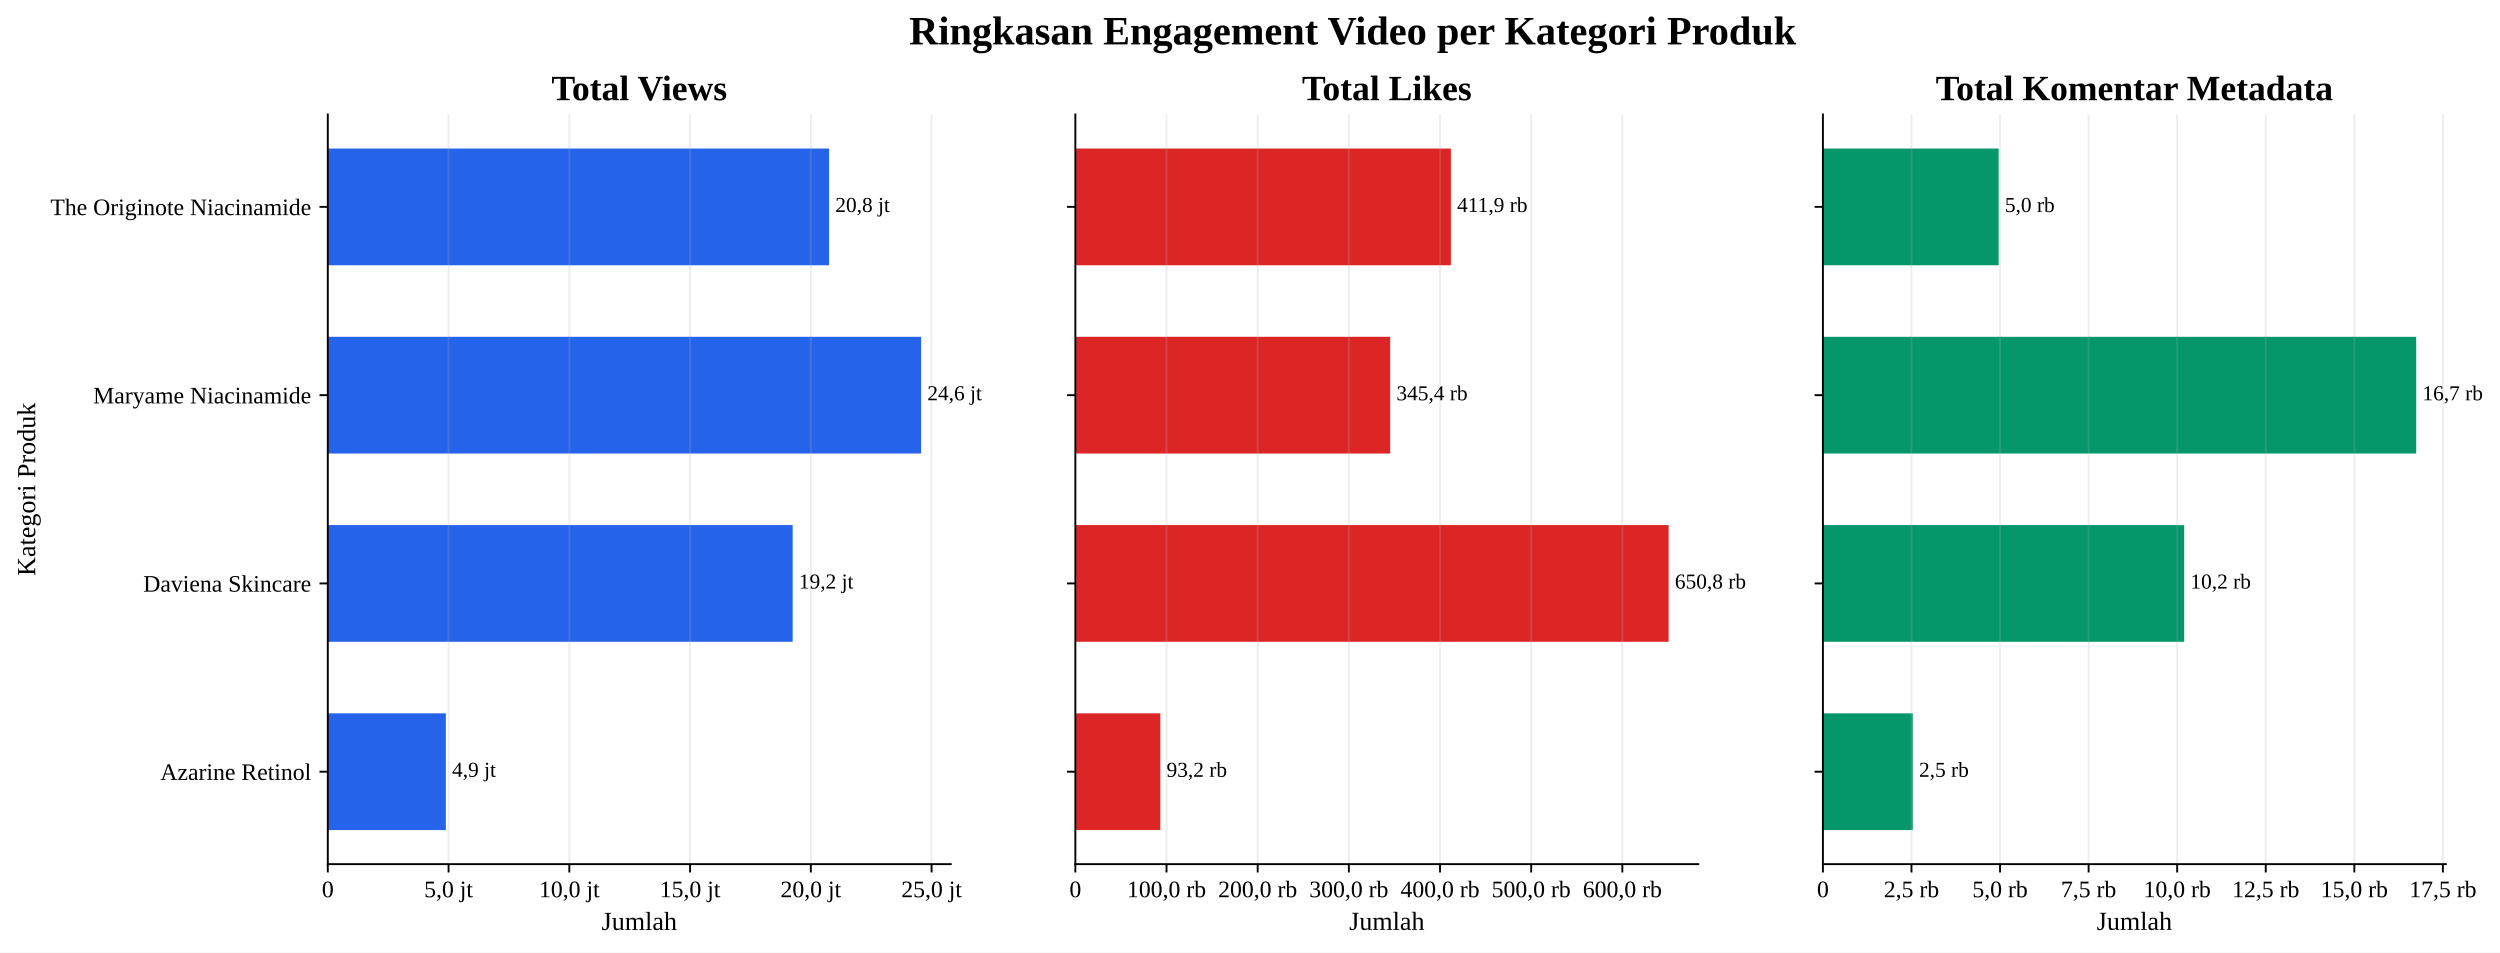
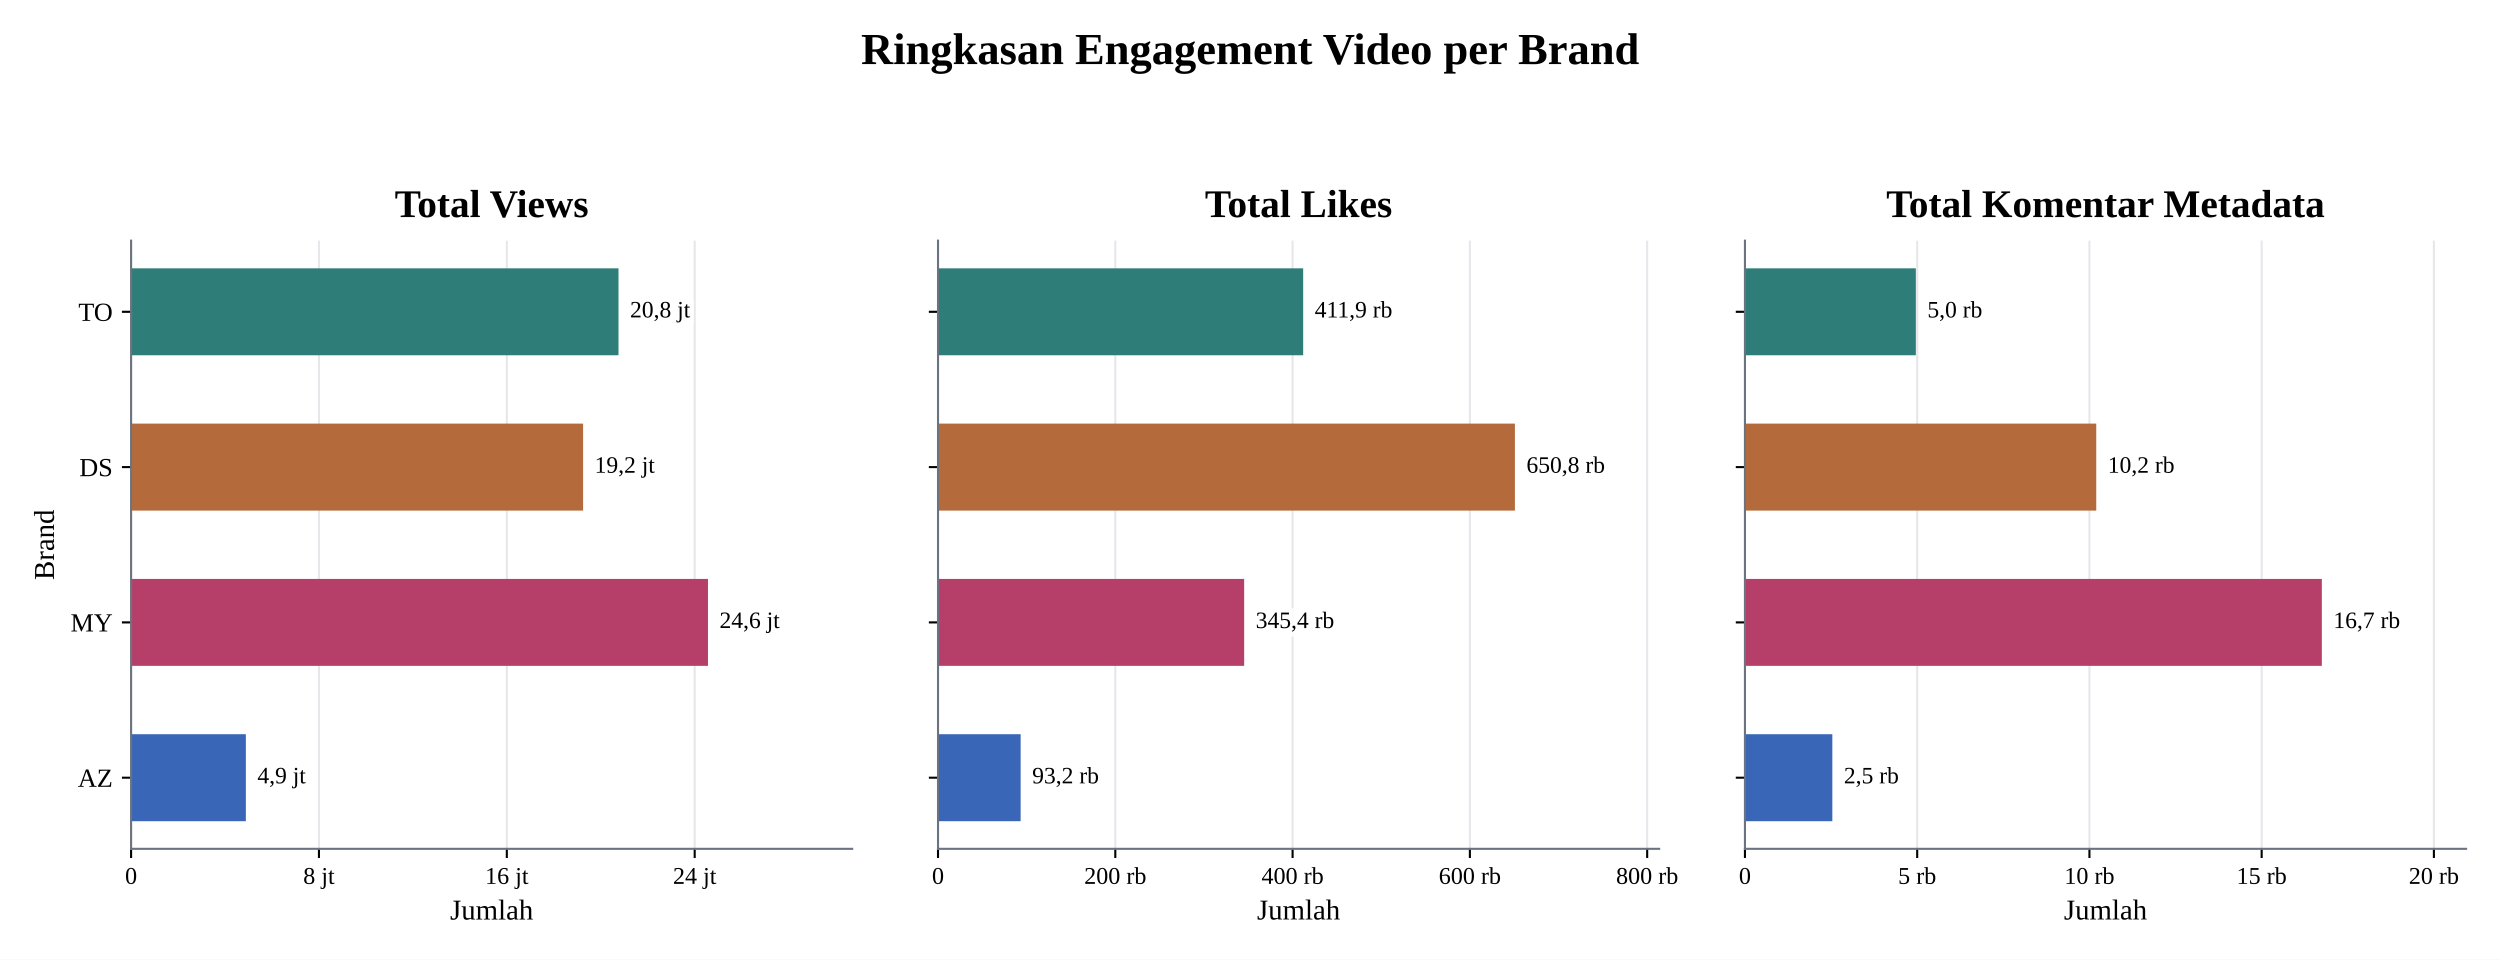
- <svg xmlns="http://www.w3.org/2000/svg" xmlns:xlink="http://www.w3.org/1999/xlink" width="1053.793pt" height="401.545pt" viewBox="0 0 1053.793 401.545" version="1.1">
+ <svg xmlns="http://www.w3.org/2000/svg" xmlns:xlink="http://www.w3.org/1999/xlink" width="954.838pt" height="366.525pt" viewBox="0 0 954.838 366.525" version="1.1">
  <defs>
    <style type="text/css">*{stroke-linejoin: round; stroke-linecap: butt}</style>
  </defs>
  <g id="figure_1">
    <g id="patch_1">
-       <path d="M 0 401.545  L 1053.793 401.545  L 1053.793 -0  L 0 -0  z " style="fill: #ffffff" />
+       <path d="M 0 366.525  L 954.838 366.525  L 954.838 0  L 0 0  z " style="fill: #ffffff" />
    </g>
    <g id="axes_1">
      <g id="patch_2">
-         <path d="M 138.174 364.248  L 400.762 364.248  L 400.762 48.24  L 138.174 48.24  z " style="fill: #ffffff" />
-       </g>
-       <g id="patch_3">
-         <path d="M 138.174 349.884  L 187.93 349.884  L 187.93 300.681  L 138.174 300.681  z " clip-path="url(#p940e2d98d1)" style="fill: #2563eb" />
-       </g>
-       <g id="patch_4">
-         <path d="M 138.174 270.525  L 334.117 270.525  L 334.117 221.322  L 138.174 221.322  z " clip-path="url(#p940e2d98d1)" style="fill: #2563eb" />
-       </g>
-       <g id="patch_5">
-         <path d="M 138.174 191.166  L 388.258 191.166  L 388.258 141.963  L 138.174 141.963  z " clip-path="url(#p940e2d98d1)" style="fill: #2563eb" />
-       </g>
-       <g id="patch_6">
-         <path d="M 138.174 111.807  L 349.469 111.807  L 349.469 62.604  L 138.174 62.604  z " clip-path="url(#p940e2d98d1)" style="fill: #2563eb" />
+         <path d="M 50.065 324.196  L 325.486 324.196  L 325.486 91.917  L 50.065 91.917  z " style="fill: #ffffff" />
      </g>
      <g id="matplotlib.axis_1">
        <g id="xtick_1">
          <g id="line2d_1">
-             <path d="M 138.174 364.248  L 138.174 48.24  " clip-path="url(#p940e2d98d1)" style="fill: none; stroke: #b0b0b0; stroke-opacity: 0.22; stroke-width: 0.8; stroke-linecap: square" />
+             <path d="M 50.065 324.196  L 50.065 91.917  " clip-path="url(#pe7dec91b19)" style="fill: none; stroke: #e5e7eb; stroke-width: 0.8; stroke-linecap: square" />
          </g>
          <g id="line2d_2">
            <defs>
-               <path id="m0e586b2948" d="M 0 0  L 0 3.5  " style="stroke: #000000; stroke-width: 0.8" />
+               <path id="mc3ef4a81cd" d="M 0 0  L 0 3.5  " style="stroke: #000000; stroke-width: 0.8" />
            </defs>
            <g>
-               <use xlink:href="#m0e586b2948" x="138.174" y="364.248" style="stroke: #000000; stroke-width: 0.8" />
+               <use xlink:href="#mc3ef4a81cd" x="50.065" y="324.196" style="stroke: #000000; stroke-width: 0.8" />
            </g>
          </g>
          <g id="text_1">
-             <text style="font: 10px 'Times New Roman', 'Times', 'DejaVu Serif', serif; text-anchor: middle" x="138.174" y="378.192" transform="rotate(-0 138.1742 378.1918)">0</text>
+             <text style="font: 9.2px 'Times New Roman', 'Times', 'DejaVu Serif', serif; text-anchor: middle" x="50.065" y="337.584" transform="rotate(-0 50.06516 337.5842)">0</text>
          </g>
        </g>
        <g id="xtick_2">
          <g id="line2d_3">
-             <path d="M 189.075 364.248  L 189.075 48.24  " clip-path="url(#p940e2d98d1)" style="fill: none; stroke: #b0b0b0; stroke-opacity: 0.22; stroke-width: 0.8; stroke-linecap: square" />
+             <path d="M 121.819 324.196  L 121.819 91.917  " clip-path="url(#pe7dec91b19)" style="fill: none; stroke: #e5e7eb; stroke-width: 0.8; stroke-linecap: square" />
          </g>
          <g id="line2d_4">
            <g>
-               <use xlink:href="#m0e586b2948" x="189.075" y="364.248" style="stroke: #000000; stroke-width: 0.8" />
+               <use xlink:href="#mc3ef4a81cd" x="121.819" y="324.196" style="stroke: #000000; stroke-width: 0.8" />
            </g>
          </g>
          <g id="text_2">
-             <text style="font: 10px 'Times New Roman', 'Times', 'DejaVu Serif', serif; text-anchor: middle" x="189.075" y="378.196" transform="rotate(-0 189.0749 378.1964)">5,0 jt</text>
+             <text style="font: 9.2px 'Times New Roman', 'Times', 'DejaVu Serif', serif; text-anchor: middle" x="121.819" y="337.589" transform="rotate(-0 121.8189 337.5886)">8 jt</text>
          </g>
        </g>
        <g id="xtick_3">
          <g id="line2d_5">
-             <path d="M 239.976 364.248  L 239.976 48.24  " clip-path="url(#p940e2d98d1)" style="fill: none; stroke: #b0b0b0; stroke-opacity: 0.22; stroke-width: 0.8; stroke-linecap: square" />
+             <path d="M 193.573 324.196  L 193.573 91.917  " clip-path="url(#pe7dec91b19)" style="fill: none; stroke: #e5e7eb; stroke-width: 0.8; stroke-linecap: square" />
          </g>
          <g id="line2d_6">
            <g>
-               <use xlink:href="#m0e586b2948" x="239.976" y="364.248" style="stroke: #000000; stroke-width: 0.8" />
+               <use xlink:href="#mc3ef4a81cd" x="193.573" y="324.196" style="stroke: #000000; stroke-width: 0.8" />
            </g>
          </g>
          <g id="text_3">
-             <text style="font: 10px 'Times New Roman', 'Times', 'DejaVu Serif', serif; text-anchor: middle" x="239.976" y="378.196" transform="rotate(-0 239.9755 378.1964)">10,0 jt</text>
+             <text style="font: 9.2px 'Times New Roman', 'Times', 'DejaVu Serif', serif; text-anchor: middle" x="193.573" y="337.589" transform="rotate(-0 193.5726 337.5886)">16 jt</text>
          </g>
        </g>
        <g id="xtick_4">
          <g id="line2d_7">
-             <path d="M 290.876 364.248  L 290.876 48.24  " clip-path="url(#p940e2d98d1)" style="fill: none; stroke: #b0b0b0; stroke-opacity: 0.22; stroke-width: 0.8; stroke-linecap: square" />
+             <path d="M 265.326 324.196  L 265.326 91.917  " clip-path="url(#pe7dec91b19)" style="fill: none; stroke: #e5e7eb; stroke-width: 0.8; stroke-linecap: square" />
          </g>
          <g id="line2d_8">
            <g>
-               <use xlink:href="#m0e586b2948" x="290.876" y="364.248" style="stroke: #000000; stroke-width: 0.8" />
+               <use xlink:href="#mc3ef4a81cd" x="265.326" y="324.196" style="stroke: #000000; stroke-width: 0.8" />
            </g>
          </g>
          <g id="text_4">
-             <text style="font: 10px 'Times New Roman', 'Times', 'DejaVu Serif', serif; text-anchor: middle" x="290.876" y="378.196" transform="rotate(-0 290.8762 378.1964)">15,0 jt</text>
-           </g>
-         </g>
-         <g id="xtick_5">
-           <g id="line2d_9">
-             <path d="M 341.777 364.248  L 341.777 48.24  " clip-path="url(#p940e2d98d1)" style="fill: none; stroke: #b0b0b0; stroke-opacity: 0.22; stroke-width: 0.8; stroke-linecap: square" />
-           </g>
-           <g id="line2d_10">
-             <g>
-               <use xlink:href="#m0e586b2948" x="341.777" y="364.248" style="stroke: #000000; stroke-width: 0.8" />
-             </g>
-           </g>
-           <g id="text_5">
-             <text style="font: 10px 'Times New Roman', 'Times', 'DejaVu Serif', serif; text-anchor: middle" x="341.777" y="378.196" transform="rotate(-0 341.7768 378.1964)">20,0 jt</text>
-           </g>
-         </g>
-         <g id="xtick_6">
-           <g id="line2d_11">
-             <path d="M 392.677 364.248  L 392.677 48.24  " clip-path="url(#p940e2d98d1)" style="fill: none; stroke: #b0b0b0; stroke-opacity: 0.22; stroke-width: 0.8; stroke-linecap: square" />
-           </g>
-           <g id="line2d_12">
-             <g>
-               <use xlink:href="#m0e586b2948" x="392.677" y="364.248" style="stroke: #000000; stroke-width: 0.8" />
-             </g>
-           </g>
-           <g id="text_6">
-             <text style="font: 10px 'Times New Roman', 'Times', 'DejaVu Serif', serif; text-anchor: middle" x="392.677" y="378.196" transform="rotate(-0 392.6774 378.1964)">25,0 jt</text>
-           </g>
-         </g>
-         <g id="text_7">
-           <text style="font: 11px 'Times New Roman', 'Times', 'DejaVu Serif', serif; text-anchor: middle" x="269.468" y="391.992" transform="rotate(-0 269.4683 391.9924)">Jumlah</text>
+             <text style="font: 9.2px 'Times New Roman', 'Times', 'DejaVu Serif', serif; text-anchor: middle" x="265.326" y="337.589" transform="rotate(-0 265.3263 337.5886)">24 jt</text>
+           </g>
+         </g>
+         <g id="text_5">
+           <text style="font: 11px 'Times New Roman', 'Times', 'DejaVu Serif', serif; text-anchor: middle" x="187.776" y="351.212" transform="rotate(-0 187.7757 351.2119)">Jumlah</text>
        </g>
      </g>
      <g id="matplotlib.axis_2">
        <g id="ytick_1">
-           <g id="line2d_13">
+           <g id="line2d_9">
            <defs>
-               <path id="m86dd9cea70" d="M 0 0  L -3.5 0  " style="stroke: #000000; stroke-width: 0.8" />
+               <path id="m87b5bd0a2f" d="M 0 0  L -3.5 0  " style="stroke: #000000; stroke-width: 0.8" />
            </defs>
            <g>
-               <use xlink:href="#m86dd9cea70" x="138.174" y="325.283" style="stroke: #000000; stroke-width: 0.8" />
+               <use xlink:href="#m87b5bd0a2f" x="50.065" y="119.083" style="stroke: #000000; stroke-width: 0.8" />
+             </g>
+           </g>
+           <g id="text_6">
+             <text style="font: 10px 'Times New Roman', 'Times', 'DejaVu Serif', serif; text-anchor: end" x="43.065" y="122.555" transform="rotate(-0 43.06516 122.5553)">TO</text>
+           </g>
+         </g>
+         <g id="ytick_2">
+           <g id="line2d_10">
+             <g>
+               <use xlink:href="#m87b5bd0a2f" x="50.065" y="178.399" style="stroke: #000000; stroke-width: 0.8" />
+             </g>
+           </g>
+           <g id="text_7">
+             <text style="font: 10px 'Times New Roman', 'Times', 'DejaVu Serif', serif; text-anchor: end" x="43.065" y="181.871" transform="rotate(-0 43.06516 181.8707)">DS</text>
+           </g>
+         </g>
+         <g id="ytick_3">
+           <g id="line2d_11">
+             <g>
+               <use xlink:href="#m87b5bd0a2f" x="50.065" y="237.714" style="stroke: #000000; stroke-width: 0.8" />
            </g>
          </g>
          <g id="text_8">
-             <text style="font: 10px 'Times New Roman', 'Times', 'DejaVu Serif', serif; text-anchor: end" x="131.174" y="328.755" transform="rotate(-0 131.1742 328.7545)">Azarine Retinol</text>
-           </g>
-         </g>
-         <g id="ytick_2">
-           <g id="line2d_14">
-             <g>
-               <use xlink:href="#m86dd9cea70" x="138.174" y="245.924" style="stroke: #000000; stroke-width: 0.8" />
+             <text style="font: 10px 'Times New Roman', 'Times', 'DejaVu Serif', serif; text-anchor: end" x="43.065" y="241.186" transform="rotate(-0 43.06516 241.1861)">MY</text>
+           </g>
+         </g>
+         <g id="ytick_4">
+           <g id="line2d_12">
+             <g>
+               <use xlink:href="#m87b5bd0a2f" x="50.065" y="297.03" style="stroke: #000000; stroke-width: 0.8" />
            </g>
          </g>
          <g id="text_9">
-             <text style="font: 10px 'Times New Roman', 'Times', 'DejaVu Serif', serif; text-anchor: end" x="131.174" y="249.395" transform="rotate(-0 131.1742 249.3954)">Daviena Skincare</text>
-           </g>
-         </g>
-         <g id="ytick_3">
-           <g id="line2d_15">
-             <g>
-               <use xlink:href="#m86dd9cea70" x="138.174" y="166.564" style="stroke: #000000; stroke-width: 0.8" />
-             </g>
-           </g>
-           <g id="text_10">
-             <text style="font: 10px 'Times New Roman', 'Times', 'DejaVu Serif', serif; text-anchor: end" x="131.174" y="170.036" transform="rotate(-0 131.1742 170.0363)">Maryame Niacinamide</text>
-           </g>
-         </g>
-         <g id="ytick_4">
-           <g id="line2d_16">
-             <g>
-               <use xlink:href="#m86dd9cea70" x="138.174" y="87.205" style="stroke: #000000; stroke-width: 0.8" />
-             </g>
-           </g>
-           <g id="text_11">
-             <text style="font: 10px 'Times New Roman', 'Times', 'DejaVu Serif', serif; text-anchor: end" x="131.174" y="90.677" transform="rotate(-0 131.1742 90.6772)">The Originote Niacinamide</text>
-           </g>
-         </g>
-         <g id="text_12">
-           <text style="font: 11px 'Times New Roman', 'Times', 'DejaVu Serif', serif; text-anchor: middle" x="14.838" y="206.244" transform="rotate(-90 14.83812 206.244)">Kategori Produk</text>
-         </g>
+             <text style="font: 10px 'Times New Roman', 'Times', 'DejaVu Serif', serif; text-anchor: end" x="43.065" y="300.501" transform="rotate(-0 43.06516 300.5014)">AZ</text>
+           </g>
+         </g>
+         <g id="text_10">
+           <text style="font: 11px 'Times New Roman', 'Times', 'DejaVu Serif', serif; text-anchor: middle" x="20.598" y="208.056" transform="rotate(-90 20.59812 208.0565)">Brand</text>
+         </g>
+       </g>
+       <g id="patch_3">
+         <path d="M 50.065 102.475  L 236.227 102.475  L 236.227 135.692  L 50.065 135.692  z " clip-path="url(#pe7dec91b19)" style="fill: #2e7d78" />
+       </g>
+       <g id="patch_4">
+         <path d="M 50.065 161.791  L 222.701 161.791  L 222.701 195.007  L 50.065 195.007  z " clip-path="url(#pe7dec91b19)" style="fill: #b46a3a" />
+       </g>
+       <g id="patch_5">
+         <path d="M 50.065 221.106  L 270.402 221.106  L 270.402 254.322  L 50.065 254.322  z " clip-path="url(#pe7dec91b19)" style="fill: #b63f6a" />
+       </g>
+       <g id="patch_6">
+         <path d="M 50.065 280.421  L 93.902 280.421  L 93.902 313.638  L 50.065 313.638  z " clip-path="url(#pe7dec91b19)" style="fill: #3a66b7" />
      </g>
      <g id="patch_7">
-         <path d="M 138.174 364.248  L 138.174 48.24  " style="fill: none; stroke: #000000; stroke-width: 0.8; stroke-linejoin: miter; stroke-linecap: square" />
+         <path d="M 50.065 324.196  L 50.065 91.917  " style="fill: none; stroke: #6b7280; stroke-width: 0.8; stroke-linejoin: miter; stroke-linecap: square" />
      </g>
      <g id="patch_8">
-         <path d="M 138.174 364.248  L 400.762 364.248  " style="fill: none; stroke: #000000; stroke-width: 0.8; stroke-linejoin: miter; stroke-linecap: square" />
+         <path d="M 50.065 324.196  L 325.486 324.196  " style="fill: none; stroke: #6b7280; stroke-width: 0.8; stroke-linejoin: miter; stroke-linecap: square" />
+       </g>
+       <g id="text_11">
+         <g id="patch_9">
+           <path d="M 240.633 124.531  L 263.634 124.531  Q 264.984 124.531 264.984 123.181  L 264.984 114.986  Q 264.984 113.636 263.634 113.636  L 240.633 113.636  Q 239.283 113.636 239.283 114.986  L 239.283 123.181  Q 239.283 124.531 240.633 124.531  z " style="fill: #ffffff; opacity: 0.82" />
+         </g>
+         <text style="font: 9px 'Times New Roman', 'Times', 'DejaVu Serif', serif; text-anchor: start" x="240.633" y="121.239" transform="rotate(-0 240.6333 121.2392)">20,8 jt</text>
+       </g>
+       <g id="text_12">
+         <g id="patch_10">
+           <path d="M 227.108 183.847  L 250.108 183.847  Q 251.458 183.847 251.458 182.497  L 251.458 174.301  Q 251.458 172.951 250.108 172.951  L 227.108 172.951  Q 225.758 172.951 225.758 174.301  L 225.758 182.497  Q 225.758 183.847 227.108 183.847  z " style="fill: #ffffff; opacity: 0.82" />
+         </g>
+         <text style="font: 9px 'Times New Roman', 'Times', 'DejaVu Serif', serif; text-anchor: start" x="227.108" y="180.555" transform="rotate(-0 227.1078 180.5546)">19,2 jt</text>
      </g>
      <g id="text_13">
-         <text style="font: 9px 'Times New Roman', 'Times', 'DejaVu Serif', serif; text-anchor: start" x="190.555" y="327.438" transform="rotate(-0 190.5555 327.4385)">4,9 jt</text>
+         <g id="patch_11">
+           <path d="M 274.809 243.162  L 297.809 243.162  Q 299.159 243.162 299.159 241.812  L 299.159 233.616  Q 299.159 232.266 297.809 232.266  L 274.809 232.266  Q 273.459 232.266 273.459 233.616  L 273.459 241.812  Q 273.459 243.162 274.809 243.162  z " style="fill: #ffffff; opacity: 0.82" />
+         </g>
+         <text style="font: 9px 'Times New Roman', 'Times', 'DejaVu Serif', serif; text-anchor: start" x="274.809" y="239.87" transform="rotate(-0 274.8087 239.87)">24,6 jt</text>
      </g>
      <g id="text_14">
-         <text style="font: 9px 'Times New Roman', 'Times', 'DejaVu Serif', serif; text-anchor: start" x="336.743" y="248.079" transform="rotate(-0 336.7432 248.0793)">19,2 jt</text>
+         <g id="patch_12">
+           <path d="M 98.309 302.477  L 116.81 302.477  Q 118.16 302.477 118.16 301.127  L 118.16 292.932  Q 118.16 291.582 116.81 291.582  L 98.309 291.582  Q 96.959 291.582 96.959 292.932  L 96.959 301.127  Q 96.959 302.477 98.309 302.477  z " style="fill: #ffffff; opacity: 0.82" />
+         </g>
+         <text style="font: 9px 'Times New Roman', 'Times', 'DejaVu Serif', serif; text-anchor: start" x="98.309" y="299.185" transform="rotate(-0 98.30893 299.1853)">4,9 jt</text>
      </g>
      <g id="text_15">
-         <text style="font: 9px 'Times New Roman', 'Times', 'DejaVu Serif', serif; text-anchor: start" x="390.884" y="168.72" transform="rotate(-0 390.8841 168.7202)">24,6 jt</text>
-       </g>
-       <g id="text_16">
-         <text style="font: 9px 'Times New Roman', 'Times', 'DejaVu Serif', serif; text-anchor: start" x="352.095" y="89.361" transform="rotate(-0 352.0948 89.36111)">20,8 jt</text>
-       </g>
-       <g id="text_17">
-         <text style="font: 700 15px 'Times New Roman', 'Times', 'DejaVu Serif', serif; text-anchor: middle" x="269.468" y="42.24" transform="rotate(-0 269.4683 42.24)">Total Views</text>
+         <text style="font: 700 15px 'Times New Roman', 'Times', 'DejaVu Serif', serif; text-anchor: middle" x="187.776" y="82.917" transform="rotate(-0 187.7757 82.917)">Total Views</text>
      </g>
    </g>
    <g id="axes_2">
-       <g id="patch_9">
-         <path d="M 453.28 364.248  L 715.868 364.248  L 715.868 48.24  L 453.28 48.24  z " style="fill: #ffffff" />
-       </g>
-       <g id="patch_10">
-         <path d="M 453.28 349.884  L 489.097 349.884  L 489.097 300.681  L 453.28 300.681  z " clip-path="url(#p996639ca2f)" style="fill: #dc2626" />
-       </g>
-       <g id="patch_11">
-         <path d="M 453.28 270.525  L 703.364 270.525  L 703.364 221.322  L 453.28 221.322  z " clip-path="url(#p996639ca2f)" style="fill: #dc2626" />
-       </g>
-       <g id="patch_12">
-         <path d="M 453.28 191.166  L 585.994 191.166  L 585.994 141.963  L 453.28 141.963  z " clip-path="url(#p996639ca2f)" style="fill: #dc2626" />
-       </g>
      <g id="patch_13">
-         <path d="M 453.28 111.807  L 611.573 111.807  L 611.573 62.604  L 453.28 62.604  z " clip-path="url(#p996639ca2f)" style="fill: #dc2626" />
+         <path d="M 358.261 324.196  L 633.682 324.196  L 633.682 91.917  L 358.261 91.917  z " style="fill: #ffffff" />
      </g>
      <g id="matplotlib.axis_3">
+         <g id="xtick_5">
+           <g id="line2d_13">
+             <path d="M 358.261 324.196  L 358.261 91.917  " clip-path="url(#pe4d1220dbf)" style="fill: none; stroke: #e5e7eb; stroke-width: 0.8; stroke-linecap: square" />
+           </g>
+           <g id="line2d_14">
+             <g>
+               <use xlink:href="#mc3ef4a81cd" x="358.261" y="324.196" style="stroke: #000000; stroke-width: 0.8" />
+             </g>
+           </g>
+           <g id="text_16">
+             <text style="font: 9.2px 'Times New Roman', 'Times', 'DejaVu Serif', serif; text-anchor: middle" x="358.261" y="337.584" transform="rotate(-0 358.2609 337.5842)">0</text>
+           </g>
+         </g>
+         <g id="xtick_6">
+           <g id="line2d_15">
+             <path d="M 425.974 324.196  L 425.974 91.917  " clip-path="url(#pe4d1220dbf)" style="fill: none; stroke: #e5e7eb; stroke-width: 0.8; stroke-linecap: square" />
+           </g>
+           <g id="line2d_16">
+             <g>
+               <use xlink:href="#mc3ef4a81cd" x="425.974" y="324.196" style="stroke: #000000; stroke-width: 0.8" />
+             </g>
+           </g>
+           <g id="text_17">
+             <text style="font: 9.2px 'Times New Roman', 'Times', 'DejaVu Serif', serif; text-anchor: middle" x="425.974" y="337.584" transform="rotate(-0 425.9738 337.5842)">200 rb</text>
+           </g>
+         </g>
        <g id="xtick_7">
          <g id="line2d_17">
-             <path d="M 453.28 364.248  L 453.28 48.24  " clip-path="url(#p996639ca2f)" style="fill: none; stroke: #b0b0b0; stroke-opacity: 0.22; stroke-width: 0.8; stroke-linecap: square" />
+             <path d="M 493.687 324.196  L 493.687 91.917  " clip-path="url(#pe4d1220dbf)" style="fill: none; stroke: #e5e7eb; stroke-width: 0.8; stroke-linecap: square" />
          </g>
          <g id="line2d_18">
            <g>
-               <use xlink:href="#m0e586b2948" x="453.28" y="364.248" style="stroke: #000000; stroke-width: 0.8" />
+               <use xlink:href="#mc3ef4a81cd" x="493.687" y="324.196" style="stroke: #000000; stroke-width: 0.8" />
            </g>
          </g>
          <g id="text_18">
-             <text style="font: 10px 'Times New Roman', 'Times', 'DejaVu Serif', serif; text-anchor: middle" x="453.28" y="378.192" transform="rotate(-0 453.2801 378.1918)">0</text>
+             <text style="font: 9.2px 'Times New Roman', 'Times', 'DejaVu Serif', serif; text-anchor: middle" x="493.687" y="337.584" transform="rotate(-0 493.6867 337.5842)">400 rb</text>
          </g>
        </g>
        <g id="xtick_8">
          <g id="line2d_19">
-             <path d="M 491.707 364.248  L 491.707 48.24  " clip-path="url(#p996639ca2f)" style="fill: none; stroke: #b0b0b0; stroke-opacity: 0.22; stroke-width: 0.8; stroke-linecap: square" />
+             <path d="M 561.4 324.196  L 561.4 91.917  " clip-path="url(#pe4d1220dbf)" style="fill: none; stroke: #e5e7eb; stroke-width: 0.8; stroke-linecap: square" />
          </g>
          <g id="line2d_20">
            <g>
-               <use xlink:href="#m0e586b2948" x="491.707" y="364.248" style="stroke: #000000; stroke-width: 0.8" />
+               <use xlink:href="#mc3ef4a81cd" x="561.4" y="324.196" style="stroke: #000000; stroke-width: 0.8" />
            </g>
          </g>
          <g id="text_19">
-             <text style="font: 10px 'Times New Roman', 'Times', 'DejaVu Serif', serif; text-anchor: middle" x="491.707" y="378.192" transform="rotate(-0 491.7074 378.1918)">100,0 rb</text>
+             <text style="font: 9.2px 'Times New Roman', 'Times', 'DejaVu Serif', serif; text-anchor: middle" x="561.4" y="337.584" transform="rotate(-0 561.3997 337.5842)">600 rb</text>
          </g>
        </g>
        <g id="xtick_9">
          <g id="line2d_21">
-             <path d="M 530.135 364.248  L 530.135 48.24  " clip-path="url(#p996639ca2f)" style="fill: none; stroke: #b0b0b0; stroke-opacity: 0.22; stroke-width: 0.8; stroke-linecap: square" />
+             <path d="M 629.113 324.196  L 629.113 91.917  " clip-path="url(#pe4d1220dbf)" style="fill: none; stroke: #e5e7eb; stroke-width: 0.8; stroke-linecap: square" />
          </g>
          <g id="line2d_22">
            <g>
-               <use xlink:href="#m0e586b2948" x="530.135" y="364.248" style="stroke: #000000; stroke-width: 0.8" />
+               <use xlink:href="#mc3ef4a81cd" x="629.113" y="324.196" style="stroke: #000000; stroke-width: 0.8" />
            </g>
          </g>
          <g id="text_20">
-             <text style="font: 10px 'Times New Roman', 'Times', 'DejaVu Serif', serif; text-anchor: middle" x="530.135" y="378.192" transform="rotate(-0 530.1348 378.1918)">200,0 rb</text>
-           </g>
-         </g>
-         <g id="xtick_10">
-           <g id="line2d_23">
-             <path d="M 568.562 364.248  L 568.562 48.24  " clip-path="url(#p996639ca2f)" style="fill: none; stroke: #b0b0b0; stroke-opacity: 0.22; stroke-width: 0.8; stroke-linecap: square" />
-           </g>
-           <g id="line2d_24">
-             <g>
-               <use xlink:href="#m0e586b2948" x="568.562" y="364.248" style="stroke: #000000; stroke-width: 0.8" />
-             </g>
-           </g>
-           <g id="text_21">
-             <text style="font: 10px 'Times New Roman', 'Times', 'DejaVu Serif', serif; text-anchor: middle" x="568.562" y="378.192" transform="rotate(-0 568.5621 378.1918)">300,0 rb</text>
-           </g>
-         </g>
-         <g id="xtick_11">
-           <g id="line2d_25">
-             <path d="M 606.989 364.248  L 606.989 48.24  " clip-path="url(#p996639ca2f)" style="fill: none; stroke: #b0b0b0; stroke-opacity: 0.22; stroke-width: 0.8; stroke-linecap: square" />
-           </g>
-           <g id="line2d_26">
-             <g>
-               <use xlink:href="#m0e586b2948" x="606.989" y="364.248" style="stroke: #000000; stroke-width: 0.8" />
-             </g>
-           </g>
-           <g id="text_22">
-             <text style="font: 10px 'Times New Roman', 'Times', 'DejaVu Serif', serif; text-anchor: middle" x="606.989" y="378.192" transform="rotate(-0 606.9895 378.1918)">400,0 rb</text>
-           </g>
-         </g>
-         <g id="xtick_12">
-           <g id="line2d_27">
-             <path d="M 645.417 364.248  L 645.417 48.24  " clip-path="url(#p996639ca2f)" style="fill: none; stroke: #b0b0b0; stroke-opacity: 0.22; stroke-width: 0.8; stroke-linecap: square" />
-           </g>
-           <g id="line2d_28">
-             <g>
-               <use xlink:href="#m0e586b2948" x="645.417" y="364.248" style="stroke: #000000; stroke-width: 0.8" />
-             </g>
-           </g>
-           <g id="text_23">
-             <text style="font: 10px 'Times New Roman', 'Times', 'DejaVu Serif', serif; text-anchor: middle" x="645.417" y="378.192" transform="rotate(-0 645.4168 378.1918)">500,0 rb</text>
-           </g>
-         </g>
-         <g id="xtick_13">
-           <g id="line2d_29">
-             <path d="M 683.844 364.248  L 683.844 48.24  " clip-path="url(#p996639ca2f)" style="fill: none; stroke: #b0b0b0; stroke-opacity: 0.22; stroke-width: 0.8; stroke-linecap: square" />
-           </g>
-           <g id="line2d_30">
-             <g>
-               <use xlink:href="#m0e586b2948" x="683.844" y="364.248" style="stroke: #000000; stroke-width: 0.8" />
-             </g>
-           </g>
-           <g id="text_24">
-             <text style="font: 10px 'Times New Roman', 'Times', 'DejaVu Serif', serif; text-anchor: middle" x="683.844" y="378.192" transform="rotate(-0 683.8442 378.1918)">600,0 rb</text>
-           </g>
-         </g>
-         <g id="text_25">
-           <text style="font: 11px 'Times New Roman', 'Times', 'DejaVu Serif', serif; text-anchor: middle" x="584.574" y="391.969" transform="rotate(-0 584.5742 391.9689)">Jumlah</text>
+             <text style="font: 9.2px 'Times New Roman', 'Times', 'DejaVu Serif', serif; text-anchor: middle" x="629.113" y="337.584" transform="rotate(-0 629.1126 337.5842)">800 rb</text>
+           </g>
+         </g>
+         <g id="text_21">
+           <text style="font: 11px 'Times New Roman', 'Times', 'DejaVu Serif', serif; text-anchor: middle" x="495.971" y="351.19" transform="rotate(-0 495.9714 351.1903)">Jumlah</text>
        </g>
      </g>
      <g id="matplotlib.axis_4">
        <g id="ytick_5">
-           <g id="line2d_31">
-             <g>
-               <use xlink:href="#m86dd9cea70" x="453.28" y="325.283" style="stroke: #000000; stroke-width: 0.8" />
+           <g id="line2d_23">
+             <g>
+               <use xlink:href="#m87b5bd0a2f" x="358.261" y="119.083" style="stroke: #000000; stroke-width: 0.8" />
            </g>
          </g>
        </g>
        <g id="ytick_6">
-           <g id="line2d_32">
-             <g>
-               <use xlink:href="#m86dd9cea70" x="453.28" y="245.924" style="stroke: #000000; stroke-width: 0.8" />
+           <g id="line2d_24">
+             <g>
+               <use xlink:href="#m87b5bd0a2f" x="358.261" y="178.399" style="stroke: #000000; stroke-width: 0.8" />
            </g>
          </g>
        </g>
        <g id="ytick_7">
-           <g id="line2d_33">
-             <g>
-               <use xlink:href="#m86dd9cea70" x="453.28" y="166.564" style="stroke: #000000; stroke-width: 0.8" />
+           <g id="line2d_25">
+             <g>
+               <use xlink:href="#m87b5bd0a2f" x="358.261" y="237.714" style="stroke: #000000; stroke-width: 0.8" />
            </g>
          </g>
        </g>
        <g id="ytick_8">
-           <g id="line2d_34">
-             <g>
-               <use xlink:href="#m86dd9cea70" x="453.28" y="87.205" style="stroke: #000000; stroke-width: 0.8" />
+           <g id="line2d_26">
+             <g>
+               <use xlink:href="#m87b5bd0a2f" x="358.261" y="297.03" style="stroke: #000000; stroke-width: 0.8" />
            </g>
          </g>
        </g>
      </g>
      <g id="patch_14">
-         <path d="M 453.28 364.248  L 453.28 48.24  " style="fill: none; stroke: #000000; stroke-width: 0.8; stroke-linejoin: miter; stroke-linecap: square" />
+         <path d="M 358.261 102.475  L 497.725 102.475  L 497.725 135.692  L 358.261 135.692  z " clip-path="url(#pe4d1220dbf)" style="fill: #2e7d78" />
      </g>
      <g id="patch_15">
-         <path d="M 453.28 364.248  L 715.868 364.248  " style="fill: none; stroke: #000000; stroke-width: 0.8; stroke-linejoin: miter; stroke-linecap: square" />
+         <path d="M 358.261 161.791  L 578.598 161.791  L 578.598 195.007  L 358.261 195.007  z " clip-path="url(#pe4d1220dbf)" style="fill: #b46a3a" />
+       </g>
+       <g id="patch_16">
+         <path d="M 358.261 221.106  L 475.188 221.106  L 475.188 254.322  L 358.261 254.322  z " clip-path="url(#pe4d1220dbf)" style="fill: #b63f6a" />
+       </g>
+       <g id="patch_17">
+         <path d="M 358.261 280.421  L 389.818 280.421  L 389.818 313.638  L 358.261 313.638  z " clip-path="url(#pe4d1220dbf)" style="fill: #3a66b7" />
+       </g>
+       <g id="patch_18">
+         <path d="M 358.261 324.196  L 358.261 91.917  " style="fill: none; stroke: #6b7280; stroke-width: 0.8; stroke-linejoin: miter; stroke-linecap: square" />
+       </g>
+       <g id="patch_19">
+         <path d="M 358.261 324.196  L 633.682 324.196  " style="fill: none; stroke: #6b7280; stroke-width: 0.8; stroke-linejoin: miter; stroke-linecap: square" />
+       </g>
+       <g id="text_22">
+         <g id="patch_20">
+           <path d="M 502.132 124.521  L 531.791 124.521  Q 533.141 124.521 533.141 123.171  L 533.141 114.996  Q 533.141 113.646 531.791 113.646  L 502.132 113.646  Q 500.782 113.646 500.782 114.996  L 500.782 123.171  Q 500.782 124.521 502.132 124.521  z " style="fill: #ffffff; opacity: 0.82" />
+         </g>
+         <text style="font: 9px 'Times New Roman', 'Times', 'DejaVu Serif', serif; text-anchor: start" x="502.132" y="121.246" transform="rotate(-0 502.1322 121.2455)">411,9 rb</text>
+       </g>
+       <g id="text_23">
+         <g id="patch_21">
+           <path d="M 583.004 183.836  L 613.001 183.836  Q 614.351 183.836 614.351 182.486  L 614.351 174.312  Q 614.351 172.962 613.001 172.962  L 583.004 172.962  Q 581.654 172.962 581.654 174.312  L 581.654 182.486  Q 581.654 183.836 583.004 183.836  z " style="fill: #ffffff; opacity: 0.82" />
+         </g>
+         <text style="font: 9px 'Times New Roman', 'Times', 'DejaVu Serif', serif; text-anchor: start" x="583.004" y="180.561" transform="rotate(-0 583.0045 180.5609)">650,8 rb</text>
+       </g>
+       <g id="text_24">
+         <g id="patch_22">
+           <path d="M 479.595 243.151  L 509.592 243.151  Q 510.942 243.151 510.942 241.801  L 510.942 233.627  Q 510.942 232.277 509.592 232.277  L 479.595 232.277  Q 478.245 232.277 478.245 233.627  L 478.245 241.801  Q 478.245 243.151 479.595 243.151  z " style="fill: #ffffff; opacity: 0.82" />
+         </g>
+         <text style="font: 9px 'Times New Roman', 'Times', 'DejaVu Serif', serif; text-anchor: start" x="479.595" y="239.876" transform="rotate(-0 479.595 239.8763)">345,4 rb</text>
+       </g>
+       <g id="text_25">
+         <g id="patch_23">
+           <path d="M 394.225 302.467  L 419.721 302.467  Q 421.071 302.467 421.071 301.117  L 421.071 292.942  Q 421.071 291.592 419.721 291.592  L 394.225 291.592  Q 392.875 291.592 392.875 292.942  L 392.875 301.117  Q 392.875 302.467 394.225 302.467  z " style="fill: #ffffff; opacity: 0.82" />
+         </g>
+         <text style="font: 9px 'Times New Roman', 'Times', 'DejaVu Serif', serif; text-anchor: start" x="394.225" y="299.192" transform="rotate(-0 394.2246 299.1917)">93,2 rb</text>
      </g>
      <g id="text_26">
-         <text style="font: 9px 'Times New Roman', 'Times', 'DejaVu Serif', serif; text-anchor: start" x="491.723" y="327.445" transform="rotate(-0 491.7233 327.4448)">93,2 rb</text>
-       </g>
-       <g id="text_27">
-         <text style="font: 9px 'Times New Roman', 'Times', 'DejaVu Serif', serif; text-anchor: start" x="705.99" y="248.086" transform="rotate(-0 705.99 248.0857)">650,8 rb</text>
-       </g>
-       <g id="text_28">
-         <text style="font: 9px 'Times New Roman', 'Times', 'DejaVu Serif', serif; text-anchor: start" x="588.619" y="168.727" transform="rotate(-0 588.6194 168.7266)">345,4 rb</text>
-       </g>
-       <g id="text_29">
-         <text style="font: 9px 'Times New Roman', 'Times', 'DejaVu Serif', serif; text-anchor: start" x="614.199" y="89.367" transform="rotate(-0 614.1994 89.36744)">411,9 rb</text>
-       </g>
-       <g id="text_30">
-         <text style="font: 700 15px 'Times New Roman', 'Times', 'DejaVu Serif', serif; text-anchor: middle" x="584.574" y="42.24" transform="rotate(-0 584.5742 42.24)">Total Likes</text>
+         <text style="font: 700 15px 'Times New Roman', 'Times', 'DejaVu Serif', serif; text-anchor: middle" x="495.971" y="82.917" transform="rotate(-0 495.9714 82.917)">Total Likes</text>
      </g>
    </g>
    <g id="axes_3">
-       <g id="patch_16">
-         <path d="M 768.386 364.248  L 1030.974 364.248  L 1030.974 48.24  L 768.386 48.24  z " style="fill: #ffffff" />
-       </g>
-       <g id="patch_17">
-         <path d="M 768.386 349.884  L 806.271 349.884  L 806.271 300.681  L 768.386 300.681  z " clip-path="url(#p7d617e4fc3)" style="fill: #059669" />
-       </g>
-       <g id="patch_18">
-         <path d="M 768.386 270.525  L 920.673 270.525  L 920.673 221.322  L 768.386 221.322  z " clip-path="url(#p7d617e4fc3)" style="fill: #059669" />
-       </g>
-       <g id="patch_19">
-         <path d="M 768.386 191.166  L 1018.47 191.166  L 1018.47 141.963  L 768.386 141.963  z " clip-path="url(#p7d617e4fc3)" style="fill: #059669" />
-       </g>
-       <g id="patch_20">
-         <path d="M 768.386 111.807  L 842.469 111.807  L 842.469 62.604  L 768.386 62.604  z " clip-path="url(#p7d617e4fc3)" style="fill: #059669" />
+       <g id="patch_24">
+         <path d="M 666.457 324.196  L 941.878 324.196  L 941.878 91.917  L 666.457 91.917  z " style="fill: #ffffff" />
      </g>
      <g id="matplotlib.axis_5">
+         <g id="xtick_10">
+           <g id="line2d_27">
+             <path d="M 666.457 324.196  L 666.457 91.917  " clip-path="url(#p6187e5902a)" style="fill: none; stroke: #e5e7eb; stroke-width: 0.8; stroke-linecap: square" />
+           </g>
+           <g id="line2d_28">
+             <g>
+               <use xlink:href="#mc3ef4a81cd" x="666.457" y="324.196" style="stroke: #000000; stroke-width: 0.8" />
+             </g>
+           </g>
+           <g id="text_27">
+             <text style="font: 9.2px 'Times New Roman', 'Times', 'DejaVu Serif', serif; text-anchor: middle" x="666.457" y="337.584" transform="rotate(-0 666.4566 337.5842)">0</text>
+           </g>
+         </g>
+         <g id="xtick_11">
+           <g id="line2d_29">
+             <path d="M 732.241 324.196  L 732.241 91.917  " clip-path="url(#p6187e5902a)" style="fill: none; stroke: #e5e7eb; stroke-width: 0.8; stroke-linecap: square" />
+           </g>
+           <g id="line2d_30">
+             <g>
+               <use xlink:href="#mc3ef4a81cd" x="732.241" y="324.196" style="stroke: #000000; stroke-width: 0.8" />
+             </g>
+           </g>
+           <g id="text_28">
+             <text style="font: 9.2px 'Times New Roman', 'Times', 'DejaVu Serif', serif; text-anchor: middle" x="732.241" y="337.584" transform="rotate(-0 732.2406 337.5842)">5 rb</text>
+           </g>
+         </g>
+         <g id="xtick_12">
+           <g id="line2d_31">
+             <path d="M 798.025 324.196  L 798.025 91.917  " clip-path="url(#p6187e5902a)" style="fill: none; stroke: #e5e7eb; stroke-width: 0.8; stroke-linecap: square" />
+           </g>
+           <g id="line2d_32">
+             <g>
+               <use xlink:href="#mc3ef4a81cd" x="798.025" y="324.196" style="stroke: #000000; stroke-width: 0.8" />
+             </g>
+           </g>
+           <g id="text_29">
+             <text style="font: 9.2px 'Times New Roman', 'Times', 'DejaVu Serif', serif; text-anchor: middle" x="798.025" y="337.584" transform="rotate(-0 798.0246 337.5842)">10 rb</text>
+           </g>
+         </g>
+         <g id="xtick_13">
+           <g id="line2d_33">
+             <path d="M 863.809 324.196  L 863.809 91.917  " clip-path="url(#p6187e5902a)" style="fill: none; stroke: #e5e7eb; stroke-width: 0.8; stroke-linecap: square" />
+           </g>
+           <g id="line2d_34">
+             <g>
+               <use xlink:href="#mc3ef4a81cd" x="863.809" y="324.196" style="stroke: #000000; stroke-width: 0.8" />
+             </g>
+           </g>
+           <g id="text_30">
+             <text style="font: 9.2px 'Times New Roman', 'Times', 'DejaVu Serif', serif; text-anchor: middle" x="863.809" y="337.584" transform="rotate(-0 863.8085 337.5842)">15 rb</text>
+           </g>
+         </g>
        <g id="xtick_14">
          <g id="line2d_35">
-             <path d="M 768.386 364.248  L 768.386 48.24  " clip-path="url(#p7d617e4fc3)" style="fill: none; stroke: #b0b0b0; stroke-opacity: 0.22; stroke-width: 0.8; stroke-linecap: square" />
+             <path d="M 929.592 324.196  L 929.592 91.917  " clip-path="url(#p6187e5902a)" style="fill: none; stroke: #e5e7eb; stroke-width: 0.8; stroke-linecap: square" />
          </g>
          <g id="line2d_36">
            <g>
-               <use xlink:href="#m0e586b2948" x="768.386" y="364.248" style="stroke: #000000; stroke-width: 0.8" />
+               <use xlink:href="#mc3ef4a81cd" x="929.592" y="324.196" style="stroke: #000000; stroke-width: 0.8" />
            </g>
          </g>
          <g id="text_31">
-             <text style="font: 10px 'Times New Roman', 'Times', 'DejaVu Serif', serif; text-anchor: middle" x="768.386" y="378.192" transform="rotate(-0 768.386 378.1918)">0</text>
-           </g>
-         </g>
-         <g id="xtick_15">
-           <g id="line2d_37">
-             <path d="M 805.719 364.248  L 805.719 48.24  " clip-path="url(#p7d617e4fc3)" style="fill: none; stroke: #b0b0b0; stroke-opacity: 0.22; stroke-width: 0.8; stroke-linecap: square" />
-           </g>
-           <g id="line2d_38">
-             <g>
-               <use xlink:href="#m0e586b2948" x="805.719" y="364.248" style="stroke: #000000; stroke-width: 0.8" />
-             </g>
-           </g>
-           <g id="text_32">
-             <text style="font: 10px 'Times New Roman', 'Times', 'DejaVu Serif', serif; text-anchor: middle" x="805.719" y="378.192" transform="rotate(-0 805.7186 378.1918)">2,5 rb</text>
-           </g>
-         </g>
-         <g id="xtick_16">
-           <g id="line2d_39">
-             <path d="M 843.051 364.248  L 843.051 48.24  " clip-path="url(#p7d617e4fc3)" style="fill: none; stroke: #b0b0b0; stroke-opacity: 0.22; stroke-width: 0.8; stroke-linecap: square" />
-           </g>
-           <g id="line2d_40">
-             <g>
-               <use xlink:href="#m0e586b2948" x="843.051" y="364.248" style="stroke: #000000; stroke-width: 0.8" />
-             </g>
-           </g>
-           <g id="text_33">
-             <text style="font: 10px 'Times New Roman', 'Times', 'DejaVu Serif', serif; text-anchor: middle" x="843.051" y="378.192" transform="rotate(-0 843.0513 378.1918)">5,0 rb</text>
-           </g>
-         </g>
-         <g id="xtick_17">
-           <g id="line2d_41">
-             <path d="M 880.384 364.248  L 880.384 48.24  " clip-path="url(#p7d617e4fc3)" style="fill: none; stroke: #b0b0b0; stroke-opacity: 0.22; stroke-width: 0.8; stroke-linecap: square" />
-           </g>
-           <g id="line2d_42">
-             <g>
-               <use xlink:href="#m0e586b2948" x="880.384" y="364.248" style="stroke: #000000; stroke-width: 0.8" />
-             </g>
-           </g>
-           <g id="text_34">
-             <text style="font: 10px 'Times New Roman', 'Times', 'DejaVu Serif', serif; text-anchor: middle" x="880.384" y="378.192" transform="rotate(-0 880.384 378.1918)">7,5 rb</text>
-           </g>
-         </g>
-         <g id="xtick_18">
-           <g id="line2d_43">
-             <path d="M 917.717 364.248  L 917.717 48.24  " clip-path="url(#p7d617e4fc3)" style="fill: none; stroke: #b0b0b0; stroke-opacity: 0.22; stroke-width: 0.8; stroke-linecap: square" />
-           </g>
-           <g id="line2d_44">
-             <g>
-               <use xlink:href="#m0e586b2948" x="917.717" y="364.248" style="stroke: #000000; stroke-width: 0.8" />
-             </g>
-           </g>
-           <g id="text_35">
-             <text style="font: 10px 'Times New Roman', 'Times', 'DejaVu Serif', serif; text-anchor: middle" x="917.717" y="378.192" transform="rotate(-0 917.7166 378.1918)">10,0 rb</text>
-           </g>
-         </g>
-         <g id="xtick_19">
-           <g id="line2d_45">
-             <path d="M 955.049 364.248  L 955.049 48.24  " clip-path="url(#p7d617e4fc3)" style="fill: none; stroke: #b0b0b0; stroke-opacity: 0.22; stroke-width: 0.8; stroke-linecap: square" />
-           </g>
-           <g id="line2d_46">
-             <g>
-               <use xlink:href="#m0e586b2948" x="955.049" y="364.248" style="stroke: #000000; stroke-width: 0.8" />
-             </g>
-           </g>
-           <g id="text_36">
-             <text style="font: 10px 'Times New Roman', 'Times', 'DejaVu Serif', serif; text-anchor: middle" x="955.049" y="378.192" transform="rotate(-0 955.0493 378.1918)">12,5 rb</text>
-           </g>
-         </g>
-         <g id="xtick_20">
-           <g id="line2d_47">
-             <path d="M 992.382 364.248  L 992.382 48.24  " clip-path="url(#p7d617e4fc3)" style="fill: none; stroke: #b0b0b0; stroke-opacity: 0.22; stroke-width: 0.8; stroke-linecap: square" />
-           </g>
-           <g id="line2d_48">
-             <g>
-               <use xlink:href="#m0e586b2948" x="992.382" y="364.248" style="stroke: #000000; stroke-width: 0.8" />
-             </g>
-           </g>
-           <g id="text_37">
-             <text style="font: 10px 'Times New Roman', 'Times', 'DejaVu Serif', serif; text-anchor: middle" x="992.382" y="378.192" transform="rotate(-0 992.382 378.1918)">15,0 rb</text>
-           </g>
-         </g>
-         <g id="xtick_21">
-           <g id="line2d_49">
-             <path d="M 1029.715 364.248  L 1029.715 48.24  " clip-path="url(#p7d617e4fc3)" style="fill: none; stroke: #b0b0b0; stroke-opacity: 0.22; stroke-width: 0.8; stroke-linecap: square" />
-           </g>
-           <g id="line2d_50">
-             <g>
-               <use xlink:href="#m0e586b2948" x="1029.715" y="364.248" style="stroke: #000000; stroke-width: 0.8" />
-             </g>
-           </g>
-           <g id="text_38">
-             <text style="font: 10px 'Times New Roman', 'Times', 'DejaVu Serif', serif; text-anchor: middle" x="1029.715" y="378.192" transform="rotate(-0 1029.715 378.1918)">17,5 rb</text>
-           </g>
-         </g>
-         <g id="text_39">
-           <text style="font: 11px 'Times New Roman', 'Times', 'DejaVu Serif', serif; text-anchor: middle" x="899.68" y="391.969" transform="rotate(-0 899.6801 391.9689)">Jumlah</text>
+             <text style="font: 9.2px 'Times New Roman', 'Times', 'DejaVu Serif', serif; text-anchor: middle" x="929.592" y="337.584" transform="rotate(-0 929.5925 337.5842)">20 rb</text>
+           </g>
+         </g>
+         <g id="text_32">
+           <text style="font: 11px 'Times New Roman', 'Times', 'DejaVu Serif', serif; text-anchor: middle" x="804.167" y="351.19" transform="rotate(-0 804.1671 351.1903)">Jumlah</text>
        </g>
      </g>
      <g id="matplotlib.axis_6">
        <g id="ytick_9">
-           <g id="line2d_51">
-             <g>
-               <use xlink:href="#m86dd9cea70" x="768.386" y="325.283" style="stroke: #000000; stroke-width: 0.8" />
+           <g id="line2d_37">
+             <g>
+               <use xlink:href="#m87b5bd0a2f" x="666.457" y="119.083" style="stroke: #000000; stroke-width: 0.8" />
            </g>
          </g>
        </g>
        <g id="ytick_10">
-           <g id="line2d_52">
-             <g>
-               <use xlink:href="#m86dd9cea70" x="768.386" y="245.924" style="stroke: #000000; stroke-width: 0.8" />
+           <g id="line2d_38">
+             <g>
+               <use xlink:href="#m87b5bd0a2f" x="666.457" y="178.399" style="stroke: #000000; stroke-width: 0.8" />
            </g>
          </g>
        </g>
        <g id="ytick_11">
-           <g id="line2d_53">
-             <g>
-               <use xlink:href="#m86dd9cea70" x="768.386" y="166.564" style="stroke: #000000; stroke-width: 0.8" />
+           <g id="line2d_39">
+             <g>
+               <use xlink:href="#m87b5bd0a2f" x="666.457" y="237.714" style="stroke: #000000; stroke-width: 0.8" />
            </g>
          </g>
        </g>
        <g id="ytick_12">
-           <g id="line2d_54">
-             <g>
-               <use xlink:href="#m86dd9cea70" x="768.386" y="87.205" style="stroke: #000000; stroke-width: 0.8" />
-             </g>
-           </g>
-         </g>
-       </g>
-       <g id="patch_21">
-         <path d="M 768.386 364.248  L 768.386 48.24  " style="fill: none; stroke: #000000; stroke-width: 0.8; stroke-linejoin: miter; stroke-linecap: square" />
-       </g>
-       <g id="patch_22">
-         <path d="M 768.386 364.248  L 1030.974 364.248  " style="fill: none; stroke: #000000; stroke-width: 0.8; stroke-linejoin: miter; stroke-linecap: square" />
-       </g>
-       <g id="text_40">
-         <text style="font: 9px 'Times New Roman', 'Times', 'DejaVu Serif', serif; text-anchor: start" x="808.897" y="327.445" transform="rotate(-0 808.8971 327.4448)">2,5 rb</text>
-       </g>
-       <g id="text_41">
-         <text style="font: 9px 'Times New Roman', 'Times', 'DejaVu Serif', serif; text-anchor: start" x="923.299" y="248.086" transform="rotate(-0 923.2993 248.0857)">10,2 rb</text>
-       </g>
-       <g id="text_42">
-         <text style="font: 9px 'Times New Roman', 'Times', 'DejaVu Serif', serif; text-anchor: start" x="1021.096" y="168.727" transform="rotate(-0 1021.096 168.7266)">16,7 rb</text>
-       </g>
-       <g id="text_43">
-         <text style="font: 9px 'Times New Roman', 'Times', 'DejaVu Serif', serif; text-anchor: start" x="845.095" y="89.367" transform="rotate(-0 845.0948 89.36744)">5,0 rb</text>
-       </g>
-       <g id="text_44">
-         <text style="font: 700 15px 'Times New Roman', 'Times', 'DejaVu Serif', serif; text-anchor: middle" x="899.68" y="42.24" transform="rotate(-0 899.6801 42.24)">Total Komentar Metadata</text>
+           <g id="line2d_40">
+             <g>
+               <use xlink:href="#m87b5bd0a2f" x="666.457" y="297.03" style="stroke: #000000; stroke-width: 0.8" />
+             </g>
+           </g>
+         </g>
+       </g>
+       <g id="patch_25">
+         <path d="M 666.457 102.475  L 731.727 102.475  L 731.727 135.692  L 666.457 135.692  z " clip-path="url(#p6187e5902a)" style="fill: #2e7d78" />
+       </g>
+       <g id="patch_26">
+         <path d="M 666.457 161.791  L 800.63 161.791  L 800.63 195.007  L 666.457 195.007  z " clip-path="url(#p6187e5902a)" style="fill: #b46a3a" />
+       </g>
+       <g id="patch_27">
+         <path d="M 666.457 221.106  L 886.793 221.106  L 886.793 254.322  L 666.457 254.322  z " clip-path="url(#p6187e5902a)" style="fill: #b63f6a" />
+       </g>
+       <g id="patch_28">
+         <path d="M 666.457 280.421  L 699.835 280.421  L 699.835 313.638  L 666.457 313.638  z " clip-path="url(#p6187e5902a)" style="fill: #3a66b7" />
+       </g>
+       <g id="patch_29">
+         <path d="M 666.457 324.196  L 666.457 91.917  " style="fill: none; stroke: #6b7280; stroke-width: 0.8; stroke-linejoin: miter; stroke-linecap: square" />
+       </g>
+       <g id="patch_30">
+         <path d="M 666.457 324.196  L 941.878 324.196  " style="fill: none; stroke: #6b7280; stroke-width: 0.8; stroke-linejoin: miter; stroke-linecap: square" />
+       </g>
+       <g id="text_33">
+         <g id="patch_31">
+           <path d="M 736.134 124.521  L 757.131 124.521  Q 758.481 124.521 758.481 123.171  L 758.481 114.996  Q 758.481 113.646 757.131 113.646  L 736.134 113.646  Q 734.784 113.646 734.784 114.996  L 734.784 123.171  Q 734.784 124.521 736.134 124.521  z " style="fill: #ffffff; opacity: 0.82" />
+         </g>
+         <text style="font: 9px 'Times New Roman', 'Times', 'DejaVu Serif', serif; text-anchor: start" x="736.134" y="121.246" transform="rotate(-0 736.1342 121.2455)">5,0 rb</text>
+       </g>
+       <g id="text_34">
+         <g id="patch_32">
+           <path d="M 805.036 183.836  L 830.533 183.836  Q 831.883 183.836 831.883 182.486  L 831.883 174.312  Q 831.883 172.962 830.533 172.962  L 805.036 172.962  Q 803.686 172.962 803.686 174.312  L 803.686 182.486  Q 803.686 183.836 805.036 183.836  z " style="fill: #ffffff; opacity: 0.82" />
+         </g>
+         <text style="font: 9px 'Times New Roman', 'Times', 'DejaVu Serif', serif; text-anchor: start" x="805.036" y="180.561" transform="rotate(-0 805.0363 180.5609)">10,2 rb</text>
+       </g>
+       <g id="text_35">
+         <g id="patch_33">
+           <path d="M 891.2 243.151  L 916.697 243.151  Q 918.047 243.151 918.047 241.801  L 918.047 233.627  Q 918.047 232.277 916.697 232.277  L 891.2 232.277  Q 889.85 232.277 889.85 233.627  L 889.85 241.801  Q 889.85 243.151 891.2 243.151  z " style="fill: #ffffff; opacity: 0.82" />
+         </g>
+         <text style="font: 9px 'Times New Roman', 'Times', 'DejaVu Serif', serif; text-anchor: start" x="891.2" y="239.876" transform="rotate(-0 891.2002 239.8763)">16,7 rb</text>
+       </g>
+       <g id="text_36">
+         <g id="patch_34">
+           <path d="M 704.242 302.467  L 725.239 302.467  Q 726.589 302.467 726.589 301.117  L 726.589 292.942  Q 726.589 291.592 725.239 291.592  L 704.242 291.592  Q 702.892 291.592 702.892 292.942  L 702.892 301.117  Q 702.892 302.467 704.242 302.467  z " style="fill: #ffffff; opacity: 0.82" />
+         </g>
+         <text style="font: 9px 'Times New Roman', 'Times', 'DejaVu Serif', serif; text-anchor: start" x="704.242" y="299.192" transform="rotate(-0 704.2421 299.1917)">2,5 rb</text>
+       </g>
+       <g id="text_37">
+         <text style="font: 700 15px 'Times New Roman', 'Times', 'DejaVu Serif', serif; text-anchor: middle" x="804.167" y="82.917" transform="rotate(-0 804.1671 82.917)">Total Komentar Metadata</text>
      </g>
    </g>
-     <g id="text_45">
-       <text style="font: 700 17px 'Times New Roman', 'Times', 'DejaVu Serif', serif; text-anchor: middle" x="570.174" y="18.723" transform="rotate(-0 570.1742 18.72281)">Ringkasan Engagement Video per Kategori Produk</text>
+     <g id="text_38">
+       <text style="font: 700 17px 'Times New Roman', 'Times', 'DejaVu Serif', serif; text-anchor: middle" x="477.478" y="24.483" transform="rotate(-0 477.4777 24.48281)">Ringkasan Engagement Video per Brand</text>
    </g>
  </g>
  <defs>
-     <clipPath id="p940e2d98d1">
-       <rect x="138.174" y="48.24" width="262.588" height="316.008" />
+     <clipPath id="pe7dec91b19">
+       <rect x="50.065" y="91.917" width="275.421" height="232.279" />
    </clipPath>
-     <clipPath id="p996639ca2f">
-       <rect x="453.28" y="48.24" width="262.588" height="316.008" />
+     <clipPath id="pe4d1220dbf">
+       <rect x="358.261" y="91.917" width="275.421" height="232.279" />
    </clipPath>
-     <clipPath id="p7d617e4fc3">
-       <rect x="768.386" y="48.24" width="262.588" height="316.008" />
+     <clipPath id="p6187e5902a">
+       <rect x="666.457" y="91.917" width="275.421" height="232.279" />
    </clipPath>
  </defs>
</svg>
